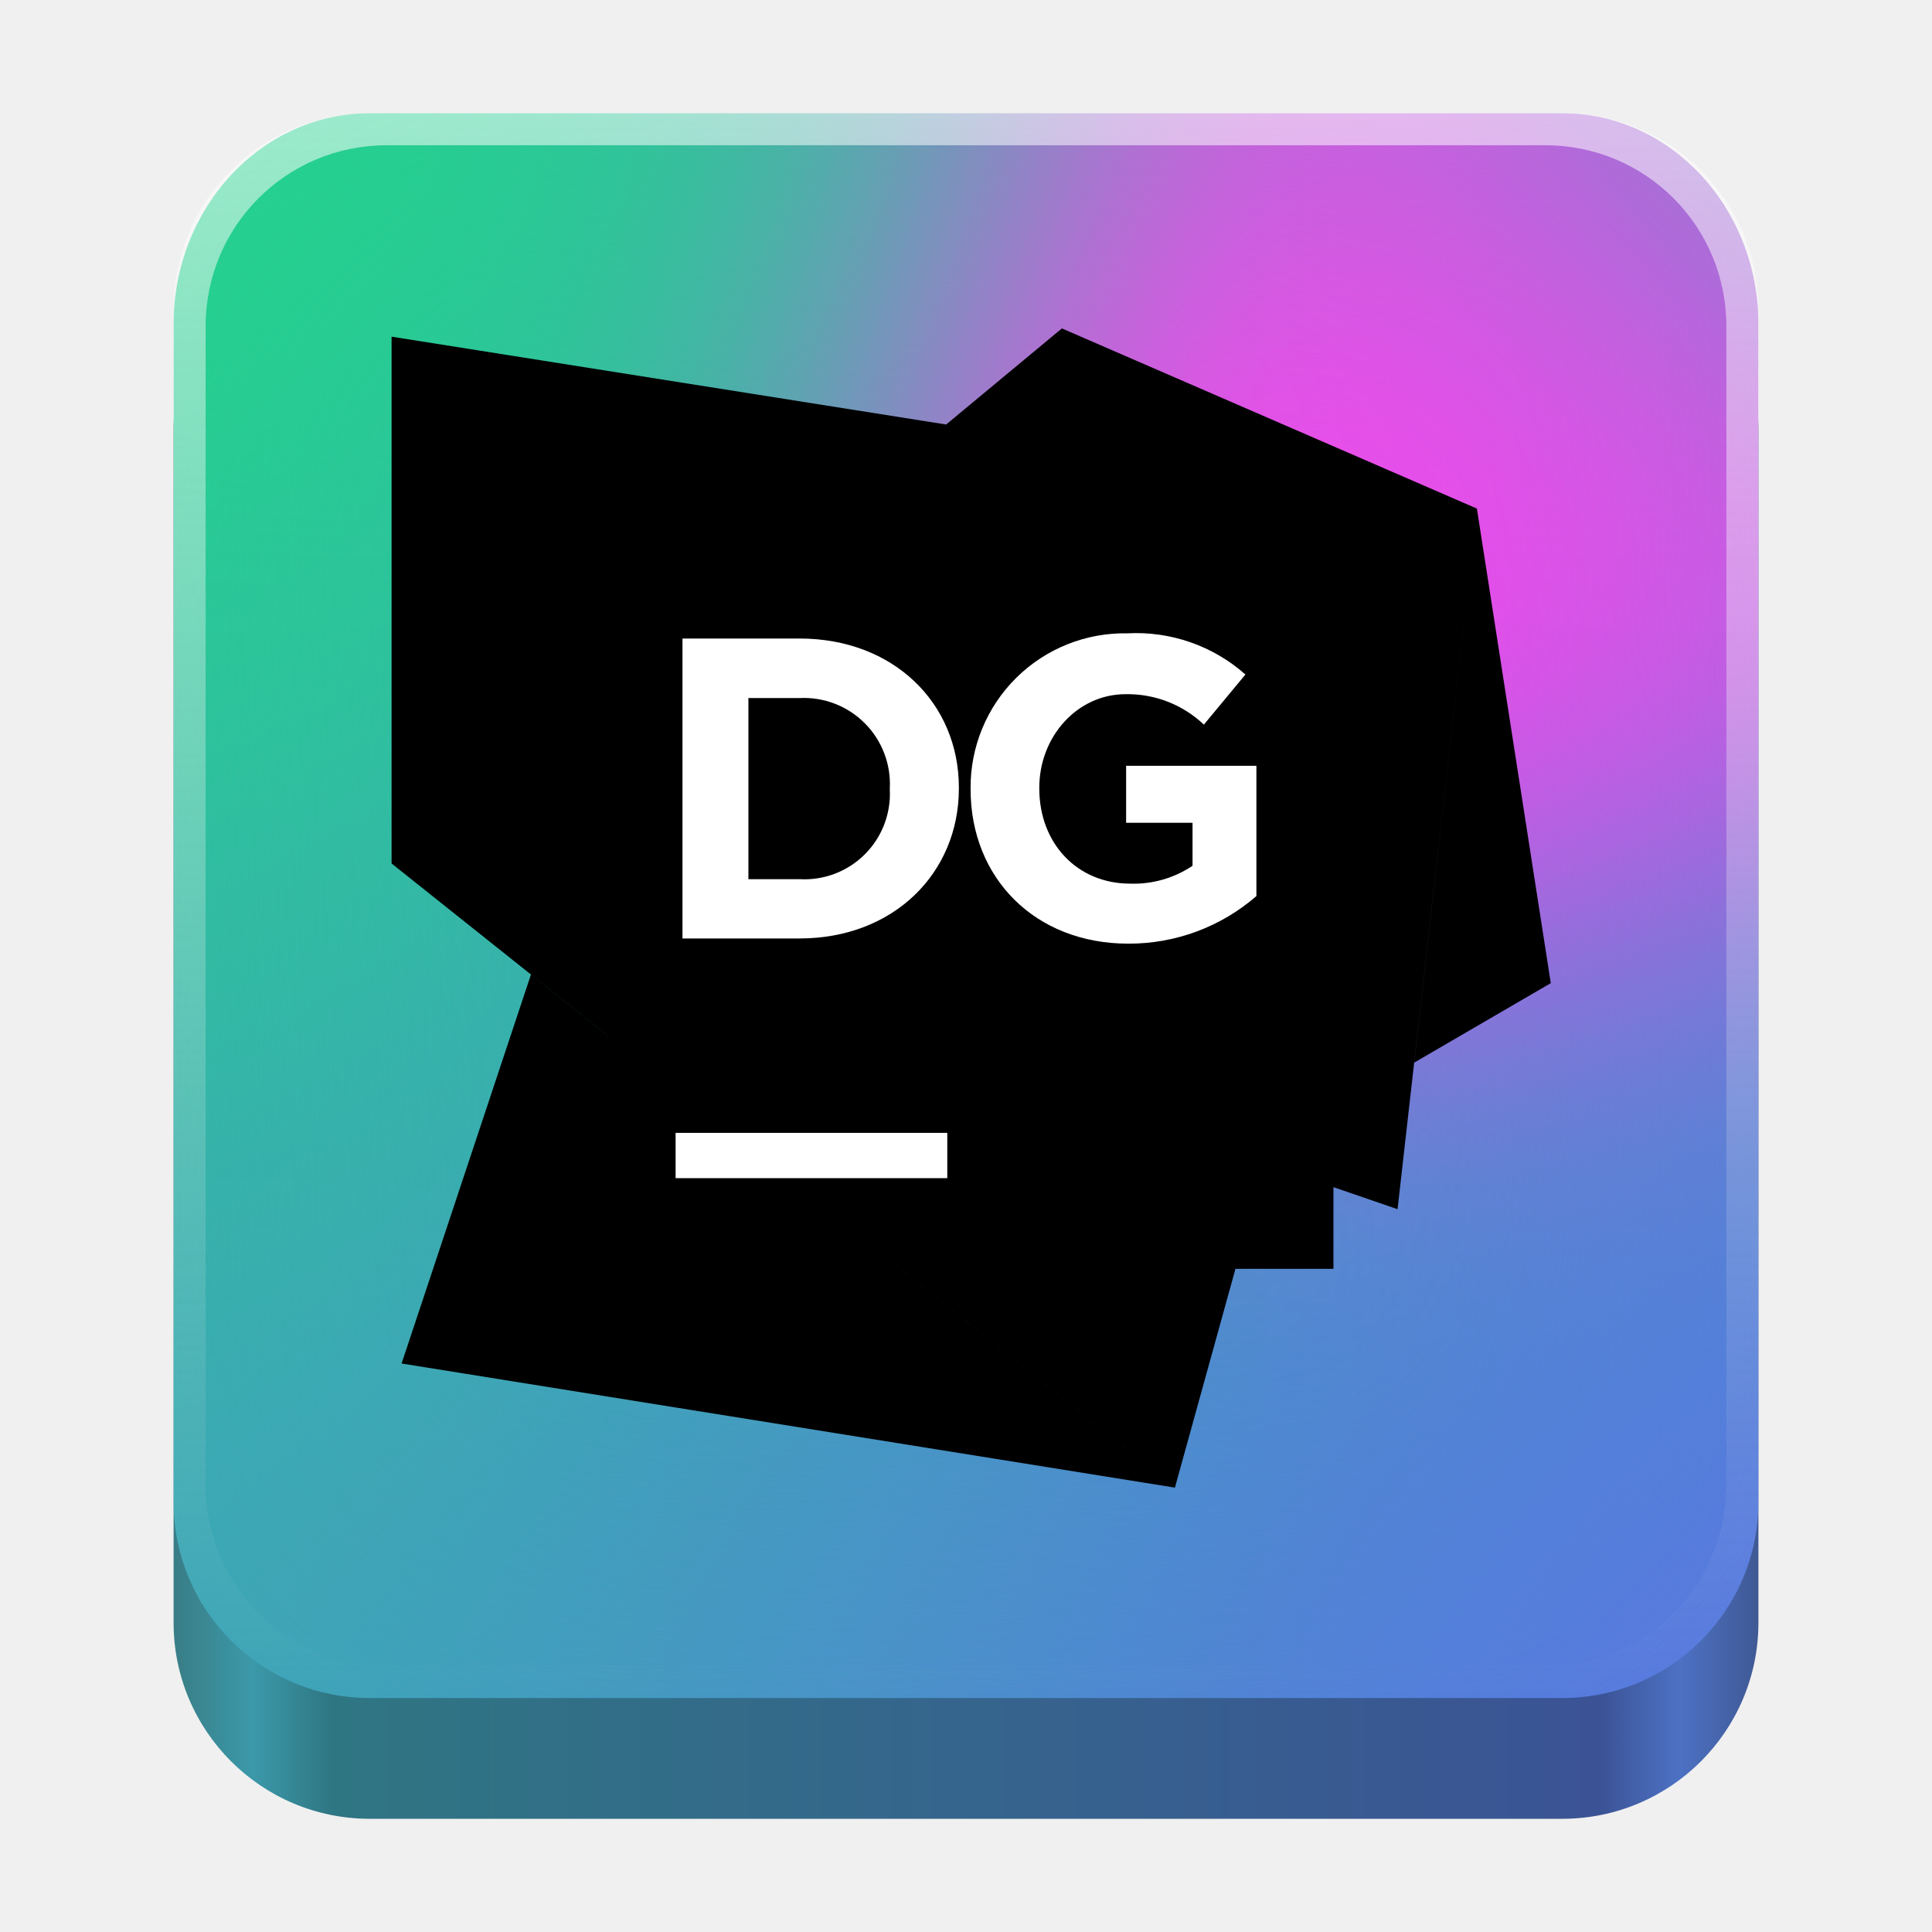
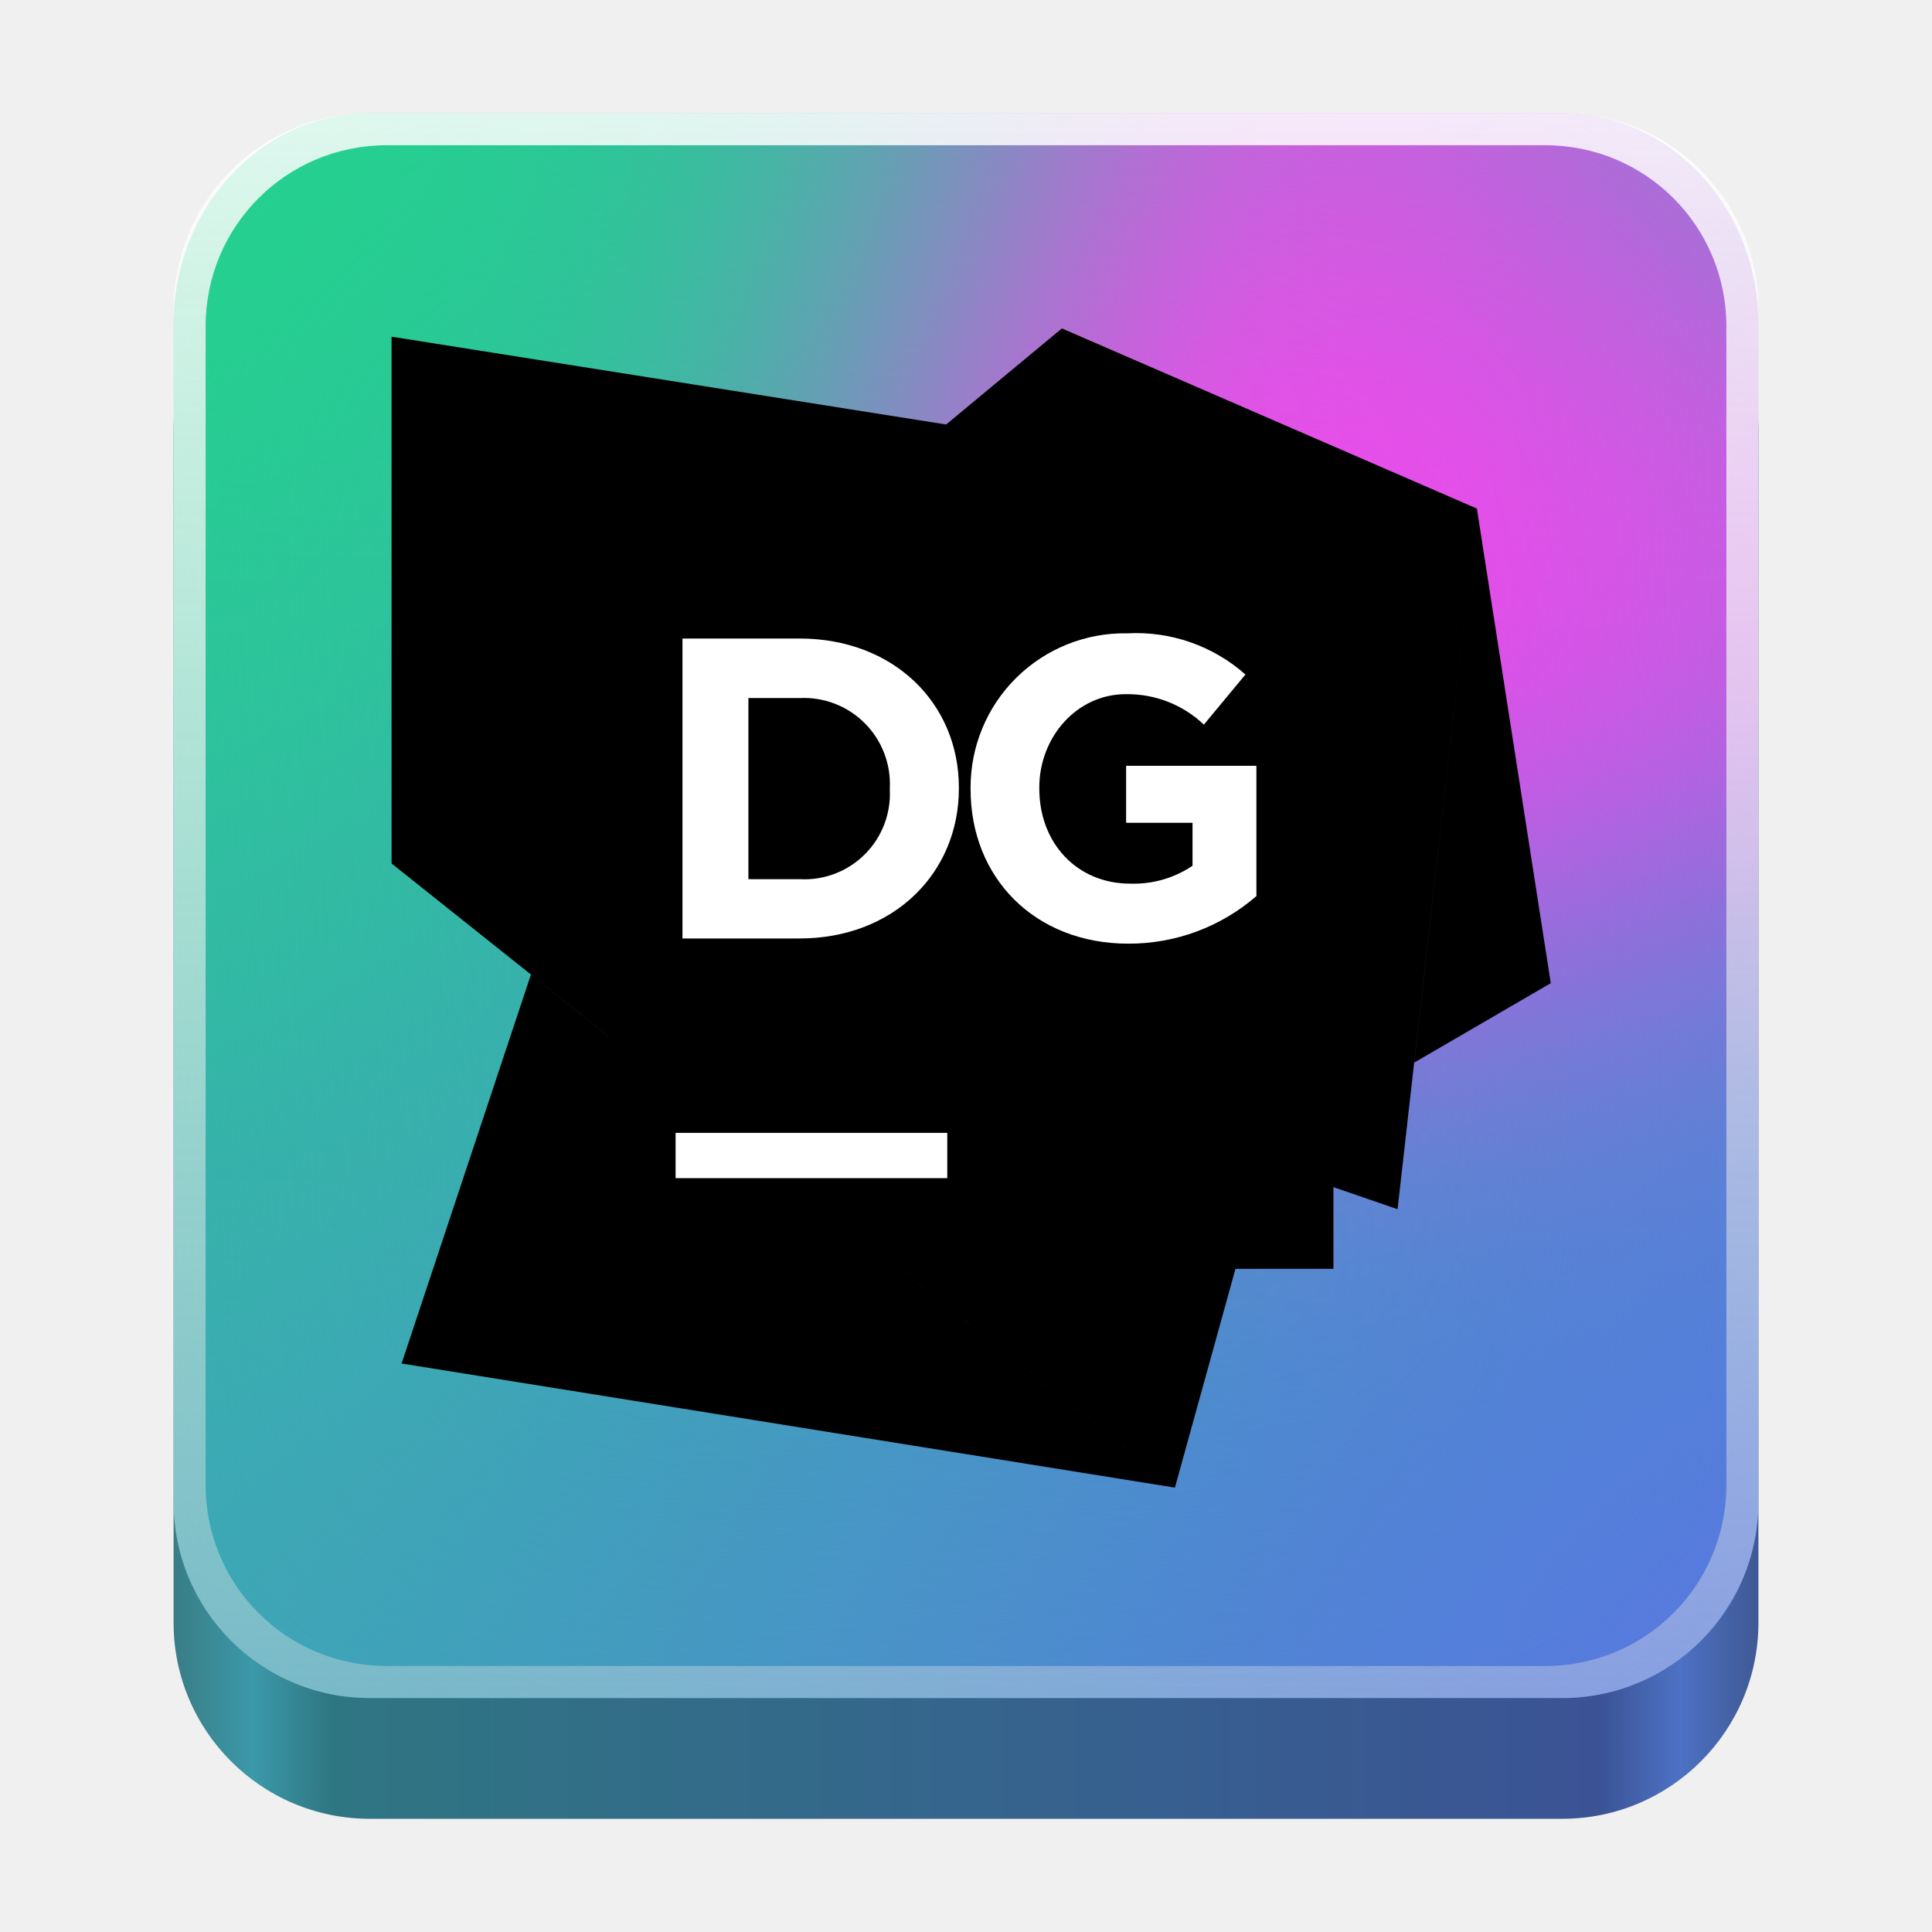
<svg xmlns="http://www.w3.org/2000/svg" xmlns:xlink="http://www.w3.org/1999/xlink" width="128" height="128" viewBox="0 0 128 128" version="1.1" id="svg5" xml:space="preserve">
  <defs id="defs2">
    <linearGradient id="linearGradient11616">
      <stop style="stop-color:#21d789;stop-opacity:1" offset="0" id="stop11612" />
      <stop style="stop-color:#5d6fe8;stop-opacity:1" offset="1" id="stop11614" />
    </linearGradient>
    <linearGradient id="linearGradient404">
-       <stop style="stop-color:#e6e6e6;stop-opacity:0;" offset="0" id="stop400" />
-       <stop style="stop-color:#ffffff;stop-opacity:0.545;" offset="1" id="stop402" />
+       <stop style="stop-color:#e6e6e6;stop-opacity:0.346;" offset="0" id="stop400" />
+       <stop style="stop-color:#ffffff;stop-opacity:0.853;" offset="1" id="stop402" />
    </linearGradient>
    <linearGradient y2="236" x2="96" y1="236" x1="32" gradientTransform="translate(604.8168,170.5864)" gradientUnits="userSpaceOnUse" id="linearGradient1099" xlink:href="#linearGradient1036" />
    <linearGradient id="linearGradient1036">
      <stop id="stop1032" offset="0" style="stop-color:#d5d3cf;stop-opacity:1;" />
      <stop id="stop1034" offset="1" style="stop-color:#f6f5f4;stop-opacity:1" />
    </linearGradient>
    <radialGradient r="32" fy="-76" fx="-244" cy="-76" cx="-244" gradientTransform="matrix(0.8833333,0,0,0.8833333,-460.3502,463.1197)" gradientUnits="userSpaceOnUse" id="radialGradient1103" xlink:href="#linearGradient1069" />
    <linearGradient id="linearGradient1069">
      <stop id="stop1065" offset="0" style="stop-color:#d5d3cf;stop-opacity:1" />
      <stop id="stop1067-1" offset="1" style="stop-color:#949390;stop-opacity:1" />
    </linearGradient>
    <linearGradient gradientUnits="userSpaceOnUse" y2="232" x2="64" y1="262.5" x1="64" id="linearGradient1027" xlink:href="#linearGradient1025" gradientTransform="translate(-470.5864,432.8168)" />
    <linearGradient id="linearGradient1025">
      <stop id="stop1021" offset="0" style="stop-color:#9a9996;stop-opacity:1" />
      <stop id="stop1023" offset="1" style="stop-color:#77767b;stop-opacity:1" />
    </linearGradient>
    <clipPath clipPathUnits="userSpaceOnUse" id="clipPath1609-7">
      <path id="path1611-5" d="m 252,116 28,-28 v -8 h -36 v 36 z" style="fill:#e74747;stroke:none;stroke-width:0.25px;stroke-linecap:butt;stroke-linejoin:miter;stroke-opacity:1" />
    </clipPath>
    <linearGradient id="linearGradient8241">
      <stop style="stop-color:#397d86;stop-opacity:1;" offset="0" id="stop8237" />
      <stop style="stop-color:#3b99a9;stop-opacity:1;" offset="0.05" id="stop9349" />
      <stop style="stop-color:#2f7683;stop-opacity:1;" offset="0.1" id="stop21746" />
      <stop style="stop-color:#3b5395;stop-opacity:1;" offset="0.9" id="stop21940" />
      <stop style="stop-color:#4d71c4;stop-opacity:1;" offset="0.95" id="stop9351" />
      <stop style="stop-color:#3f5994;stop-opacity:1;" offset="1" id="stop8239" />
    </linearGradient>
    <radialGradient r="32" fy="-76" fx="-244" cy="-76" cx="-244" gradientTransform="matrix(0.8833333,0,0,0.8833333,-460.3502,463.1197)" gradientUnits="userSpaceOnUse" id="radialGradient1103-5" xlink:href="#linearGradient1069" />
    <clipPath clipPathUnits="userSpaceOnUse" id="clipPath1609-7-7">
      <path id="path1611-5-0" d="m 252,116 28,-28 v -8 h -36 v 36 z" style="fill:#e74747;stroke:none;stroke-width:0.25px;stroke-linecap:butt;stroke-linejoin:miter;stroke-opacity:1" />
    </clipPath>
    <clipPath clipPathUnits="userSpaceOnUse" id="clipPath744">
      <rect style="fill:#1e88e5;fill-opacity:1;stroke-width:0.265" id="rect746" width="541.867" height="541.867" x="0" y="1.5987212e-14" rx="79.375" ry="79.375" />
    </clipPath>
    <clipPath clipPathUnits="userSpaceOnUse" id="clipPath62">
      <rect style="fill:#1e88e5;fill-opacity:1;stroke-width:0.265" id="rect64" width="541.867" height="541.867" x="2.2507105e-05" y="-0.422" rx="79.375" ry="79.375" />
    </clipPath>
    <linearGradient xlink:href="#linearGradient8241" id="linearGradient8243" x1="11.5" y1="120.5" x2="116.5" y2="120.5" gradientUnits="userSpaceOnUse" />
    <radialGradient r="32" fy="-76" fx="-244" cy="-76" cx="-244" gradientTransform="matrix(0.8833333,0,0,0.8833333,-460.3502,463.1197)" gradientUnits="userSpaceOnUse" id="radialGradient1103-6" xlink:href="#linearGradient1069" />
    <clipPath clipPathUnits="userSpaceOnUse" id="clipPath1609-7-2">
      <path id="path1611-5-3" d="m 252,116 28,-28 v -8 h -36 v 36 z" style="fill:#e74747;stroke:none;stroke-width:0.25px;stroke-linecap:butt;stroke-linejoin:miter;stroke-opacity:1" />
    </clipPath>
    <radialGradient r="32" fy="-76" fx="-244" cy="-76" cx="-244" gradientTransform="matrix(0.8833333,0,0,0.8833333,-460.3502,463.1197)" gradientUnits="userSpaceOnUse" id="radialGradient1103-56" xlink:href="#linearGradient1069" />
    <clipPath clipPathUnits="userSpaceOnUse" id="clipPath1609-7-0">
      <path id="path1611-5-9" d="m 252,116 28,-28 v -8 h -36 v 36 z" style="fill:#e74747;stroke:none;stroke-width:0.25px;stroke-linecap:butt;stroke-linejoin:miter;stroke-opacity:1" />
    </clipPath>
    <clipPath clipPathUnits="userSpaceOnUse" id="clipPath37">
      <rect style="fill:#1a1a1a;fill-opacity:1;stroke-width:0.265" id="rect39" width="541.867" height="541.867" x="-2.6626146e-06" y="3.241" rx="79.375" ry="79.375" />
    </clipPath>
    <clipPath clipPathUnits="userSpaceOnUse" id="clipPath22042">
      <rect style="fill:#333333;fill-opacity:1;stroke-width:0.013" id="rect22044" width="27.32" height="27.484" x="166.968" y="105.404" rx="4.002" ry="4.026" />
    </clipPath>
    <clipPath clipPathUnits="userSpaceOnUse" id="clipPath1039">
      <rect style="fill:#b3b3b3;fill-opacity:1;stroke-width:0.265" id="rect1041" width="541.867" height="541.867" x="2.5931527e-05" y="-0" rx="79.375" ry="79.375" />
    </clipPath>
    <clipPath clipPathUnits="userSpaceOnUse" id="clipPath154">
      <rect style="fill:#b3b3b3;fill-opacity:1;stroke-width:0.265" id="rect156" width="541.867" height="541.867" x="-2.9218751e-05" y="-0" rx="79.375" ry="79.375" />
    </clipPath>
    <linearGradient xlink:href="#linearGradient404" id="linearGradient406" x1="64" y1="112.5" x2="64" y2="7.5" gradientUnits="userSpaceOnUse" />
    <linearGradient id="a" gradientUnits="userSpaceOnUse" x1="38.78" x2="95.91" y1="41.59" y2="41.59" gradientTransform="translate(260.425,-3.53)">
      <stop offset="0" stop-color="#21d789" id="stop500" />
      <stop offset="1" stop-color="#07c3f2" id="stop502" />
    </linearGradient>
    <linearGradient id="b" gradientUnits="userSpaceOnUse" x1="-29.18" x2="88.46" y1="85.52" y2="-1.32" gradientTransform="translate(260.425,-3.53)">
      <stop offset=".01" stop-color="#fcf84a" id="stop505" />
      <stop offset=".11" stop-color="#a7eb62" id="stop507" />
      <stop offset=".21" stop-color="#5fe077" id="stop509" />
      <stop offset=".27" stop-color="#32da84" id="stop511" />
      <stop offset=".31" stop-color="#21d789" id="stop513" />
      <stop offset=".58" stop-color="#21d789" id="stop515" />
      <stop offset=".6" stop-color="#21d789" id="stop517" />
      <stop offset=".69" stop-color="#20d68c" id="stop519" />
      <stop offset=".76" stop-color="#1ed497" id="stop521" />
      <stop offset=".83" stop-color="#19d1a9" id="stop523" />
      <stop offset=".9" stop-color="#13ccc2" id="stop525" />
      <stop offset=".97" stop-color="#0bc6e1" id="stop527" />
      <stop offset="1" stop-color="#07c3f2" id="stop529" />
    </linearGradient>
    <linearGradient id="c" gradientUnits="userSpaceOnUse" x1="17.3" x2="36.92" y1="110.99" y2="49.42" gradientTransform="translate(260.425,-3.53)">
      <stop offset="0" stop-color="#21d789" id="stop532" />
      <stop offset=".16" stop-color="#24d888" id="stop534" />
      <stop offset=".3" stop-color="#2fd985" id="stop536" />
      <stop offset=".43" stop-color="#41dc80" id="stop538" />
      <stop offset=".55" stop-color="#5ae079" id="stop540" />
      <stop offset=".67" stop-color="#7ae46f" id="stop542" />
      <stop offset=".79" stop-color="#a1ea64" id="stop544" />
      <stop offset=".9" stop-color="#cff157" id="stop546" />
      <stop offset="1" stop-color="#fcf84a" id="stop548" />
    </linearGradient>
    <linearGradient id="d" gradientUnits="userSpaceOnUse" x1="43.28" x2="85.97" y1="57.46" y2="0.06" gradientTransform="translate(260.425,-3.53)">
      <stop offset="0" stop-color="#21d789" id="stop551" />
      <stop offset=".09" stop-color="#23d986" id="stop553" />
      <stop offset=".17" stop-color="#2ade7b" id="stop555" />
      <stop offset=".25" stop-color="#36e669" id="stop557" />
      <stop offset=".27" stop-color="#3bea62" id="stop559" />
      <stop offset=".35" stop-color="#47eb61" id="stop561" />
      <stop offset=".49" stop-color="#67ed5d" id="stop563" />
      <stop offset=".69" stop-color="#9af156" id="stop565" />
      <stop offset=".92" stop-color="#e0f64d" id="stop567" />
      <stop offset="1" stop-color="#fcf84a" id="stop569" />
    </linearGradient>
    <linearGradient id="e" gradientUnits="userSpaceOnUse" x1="108.58" x2="22.55" y1="64.77" y2="63.97" gradientTransform="translate(260.425,-3.53)">
      <stop offset=".39" stop-color="#fcf84a" id="stop572" />
      <stop offset=".46" stop-color="#ecf74c" id="stop574" />
      <stop offset=".61" stop-color="#c1f451" id="stop576" />
      <stop offset=".82" stop-color="#7eef5a" id="stop578" />
      <stop offset="1" stop-color="#3bea62" id="stop580" />
    </linearGradient>
    <linearGradient xlink:href="#linearGradient11616" id="linearGradient11827" x1="12.773" y1="20.475" x2="108.029" y2="115.731" gradientUnits="userSpaceOnUse" />
    <filter height="1.686" width="1.686" y="-0.343" x="-0.343" style="color-interpolation-filters:sRGB;" id="filter13914">
      <feGaussianBlur stdDeviation="15 15" result="blur" id="feGaussianBlur13908" />
      <feColorMatrix values="1 0 0 0 0 0 1 0 0 0 0 0 1 0 0 0 0 0 50 0 " result="colormatrix" id="feColorMatrix13910" />
      <feComposite in="colormatrix" in2="SourceGraphic" operator="in" id="feComposite13912" />
    </filter>
    <linearGradient id="e-3" gradientUnits="userSpaceOnUse" x1="10.99" x2="95.54" y1="41.31" y2="41.31" gradientTransform="translate(215.7997,33.75467)">
      <stop offset=".31" stop-color="#21d789" id="stop274" />
      <stop offset=".49" stop-color="#59a3b2" id="stop276" />
      <stop offset=".77" stop-color="#b74af7" id="stop278" />
      <stop offset="1" stop-color="#ff45ed" id="stop280" />
    </linearGradient>
    <linearGradient id="d-6" gradientUnits="userSpaceOnUse" x1="10.48" x2="94.6" y1="52.51" y2="98.96" gradientTransform="translate(215.7997,33.75467)">
      <stop offset=".08" stop-color="#21d789" id="stop269" />
      <stop offset=".89" stop-color="#6b57ff" id="stop271" />
    </linearGradient>
    <linearGradient id="c-7" gradientUnits="userSpaceOnUse" x1="27.62" x2="34.52" y1="52.97" y2="83.01" gradientTransform="translate(215.7997,33.75467)">
      <stop offset="0" stop-color="#6b57ff" id="stop256" />
      <stop offset=".02" stop-color="#685cfb" id="stop258" />
      <stop offset=".28" stop-color="#4a91ca" id="stop260" />
      <stop offset=".51" stop-color="#34b7a7" id="stop262" />
      <stop offset=".69" stop-color="#26ce91" id="stop264" />
      <stop offset=".8" stop-color="#21d789" id="stop266" />
    </linearGradient>
    <linearGradient id="b-5" gradientUnits="userSpaceOnUse" x1="66.85" x2="73.95" y1="30.12" y2="11.96" gradientTransform="translate(215.7997,33.75467)">
      <stop offset="0" stop-color="#6b57ff" id="stop251" />
      <stop offset=".95" stop-color="#21d789" id="stop253" />
    </linearGradient>
    <linearGradient id="a-3" gradientUnits="userSpaceOnUse" x1="92.39" x2="95.19" y1="40.62" y2="65.06" gradientTransform="translate(215.7997,33.75467)">
      <stop offset=".16" stop-color="#21d789" id="stop244" />
      <stop offset=".54" stop-color="#419fbc" id="stop246" />
      <stop offset="1" stop-color="#6b57ff" id="stop248" />
    </linearGradient>
    <clipPath clipPathUnits="userSpaceOnUse" id="clipPath449">
      <rect style="fill:url(#linearGradient453);fill-opacity:1;stroke-width:1.037" id="rect451" width="105" height="113" x="11.5" y="7.5" rx="13" ry="13.99" />
    </clipPath>
    <linearGradient xlink:href="#linearGradient8241" id="linearGradient453" gradientUnits="userSpaceOnUse" gradientTransform="matrix(1,0,0,1.076191,-3.1292439e-6,-9.180952)" x1="11.5" y1="120.5" x2="116.5" y2="120.5" />
  </defs>
  <g id="layer2">
    <g id="g12211">
      <rect style="fill:url(#linearGradient8243);fill-opacity:1" id="rect440" width="105" height="105" x="11.5" y="15.5" rx="13" ry="13" />
      <g id="g6177" style="filter:url(#filter13914)" clip-path="url(#clipPath449)">
        <rect style="fill:url(#linearGradient11827);fill-opacity:1" id="rect358" width="105" height="105" x="11.5" y="7.5" rx="13" ry="13" />
        <circle style="fill:#f646ee;fill-opacity:1;stroke:none;stroke-width:2.729;stroke-linecap:round" id="path11472" cx="86.329" cy="37.671" r="28.048" />
      </g>
      <path id="rect364" style="fill:url(#linearGradient406);fill-opacity:1" d="M 24.5 7.5 C 17.298 7.5 11.5 13.298 11.5 20.5 L 11.5 99.5 C 11.5 106.702 17.298 112.5 24.5 112.5 L 103.5 112.5 C 110.702 112.5 116.5 106.702 116.5 99.5 L 116.5 20.5 C 116.5 13.298 110.702 7.5 103.5 7.5 L 24.5 7.5 z M 25.623 9.623 L 102.377 9.623 C 109.025 9.623 114.377 14.975 114.377 21.623 L 114.377 98.377 C 114.377 105.025 109.025 110.377 102.377 110.377 L 25.623 110.377 C 18.975 110.377 13.623 105.025 13.623 98.377 L 13.623 21.623 C 13.623 14.975 18.975 9.623 25.623 9.623 z " />
      <path id="path283" style="fill:#000000;fill-opacity:1;stroke-width:0.8" d="m 70.353,21.759 -7.669,6.366 -36.741,-5.82 v 34.903 l 14.4,11.473 v 0.005 L 35.176,64.568 26.607,90.336 77.84,98.559 59.646,84.064 h 0.002 L 77.841,98.559 81.852,84.064 h 6.492 V 78.651 l 4.248,1.461 5.256,-46.417 z m 27.495,11.936 -4.152,36.705 9.047,-5.264 z" />
      <g fill="#ffffff" id="g301" transform="matrix(0.8,0,0,0.8,22.344,18.15962)">
        <path d="m 28.59,30.18 h 9.69 c 7.8,0 13.2,5.36 13.2,12.35 v 0.07 c 0,7 -5.4,12.42 -13.2,12.42 h -9.69 z m 5.46,4.93 v 15 h 4.23 a 7.08,7.08 0 0 0 7.48,-7.42 V 42.6 a 7.13,7.13 0 0 0 -7.48,-7.49 z" id="path295" />
        <path d="M 52.45,42.67 V 42.6 a 12.75,12.75 0 0 1 13,-12.85 13.63,13.63 0 0 1 9.76,3.41 l -3.44,4.15 a 9.18,9.18 0 0 0 -6.49,-2.52 c -4,0 -7.14,3.52 -7.14,7.74 v 0.07 c 0,4.54 3.13,7.88 7.53,7.88 A 8.73,8.73 0 0 0 70.83,49 v -3.56 h -5.5 V 40.72 H 76.12 V 51.51 A 16.09,16.09 0 0 1 65.51,55.45 C 57.77,55.45 52.45,50 52.45,42.67 Z" id="path297" />
        <path d="m 28.02,71.12 h 22.5 v 3.75 h -22.5 z" id="path299" />
      </g>
    </g>
  </g>
</svg>
